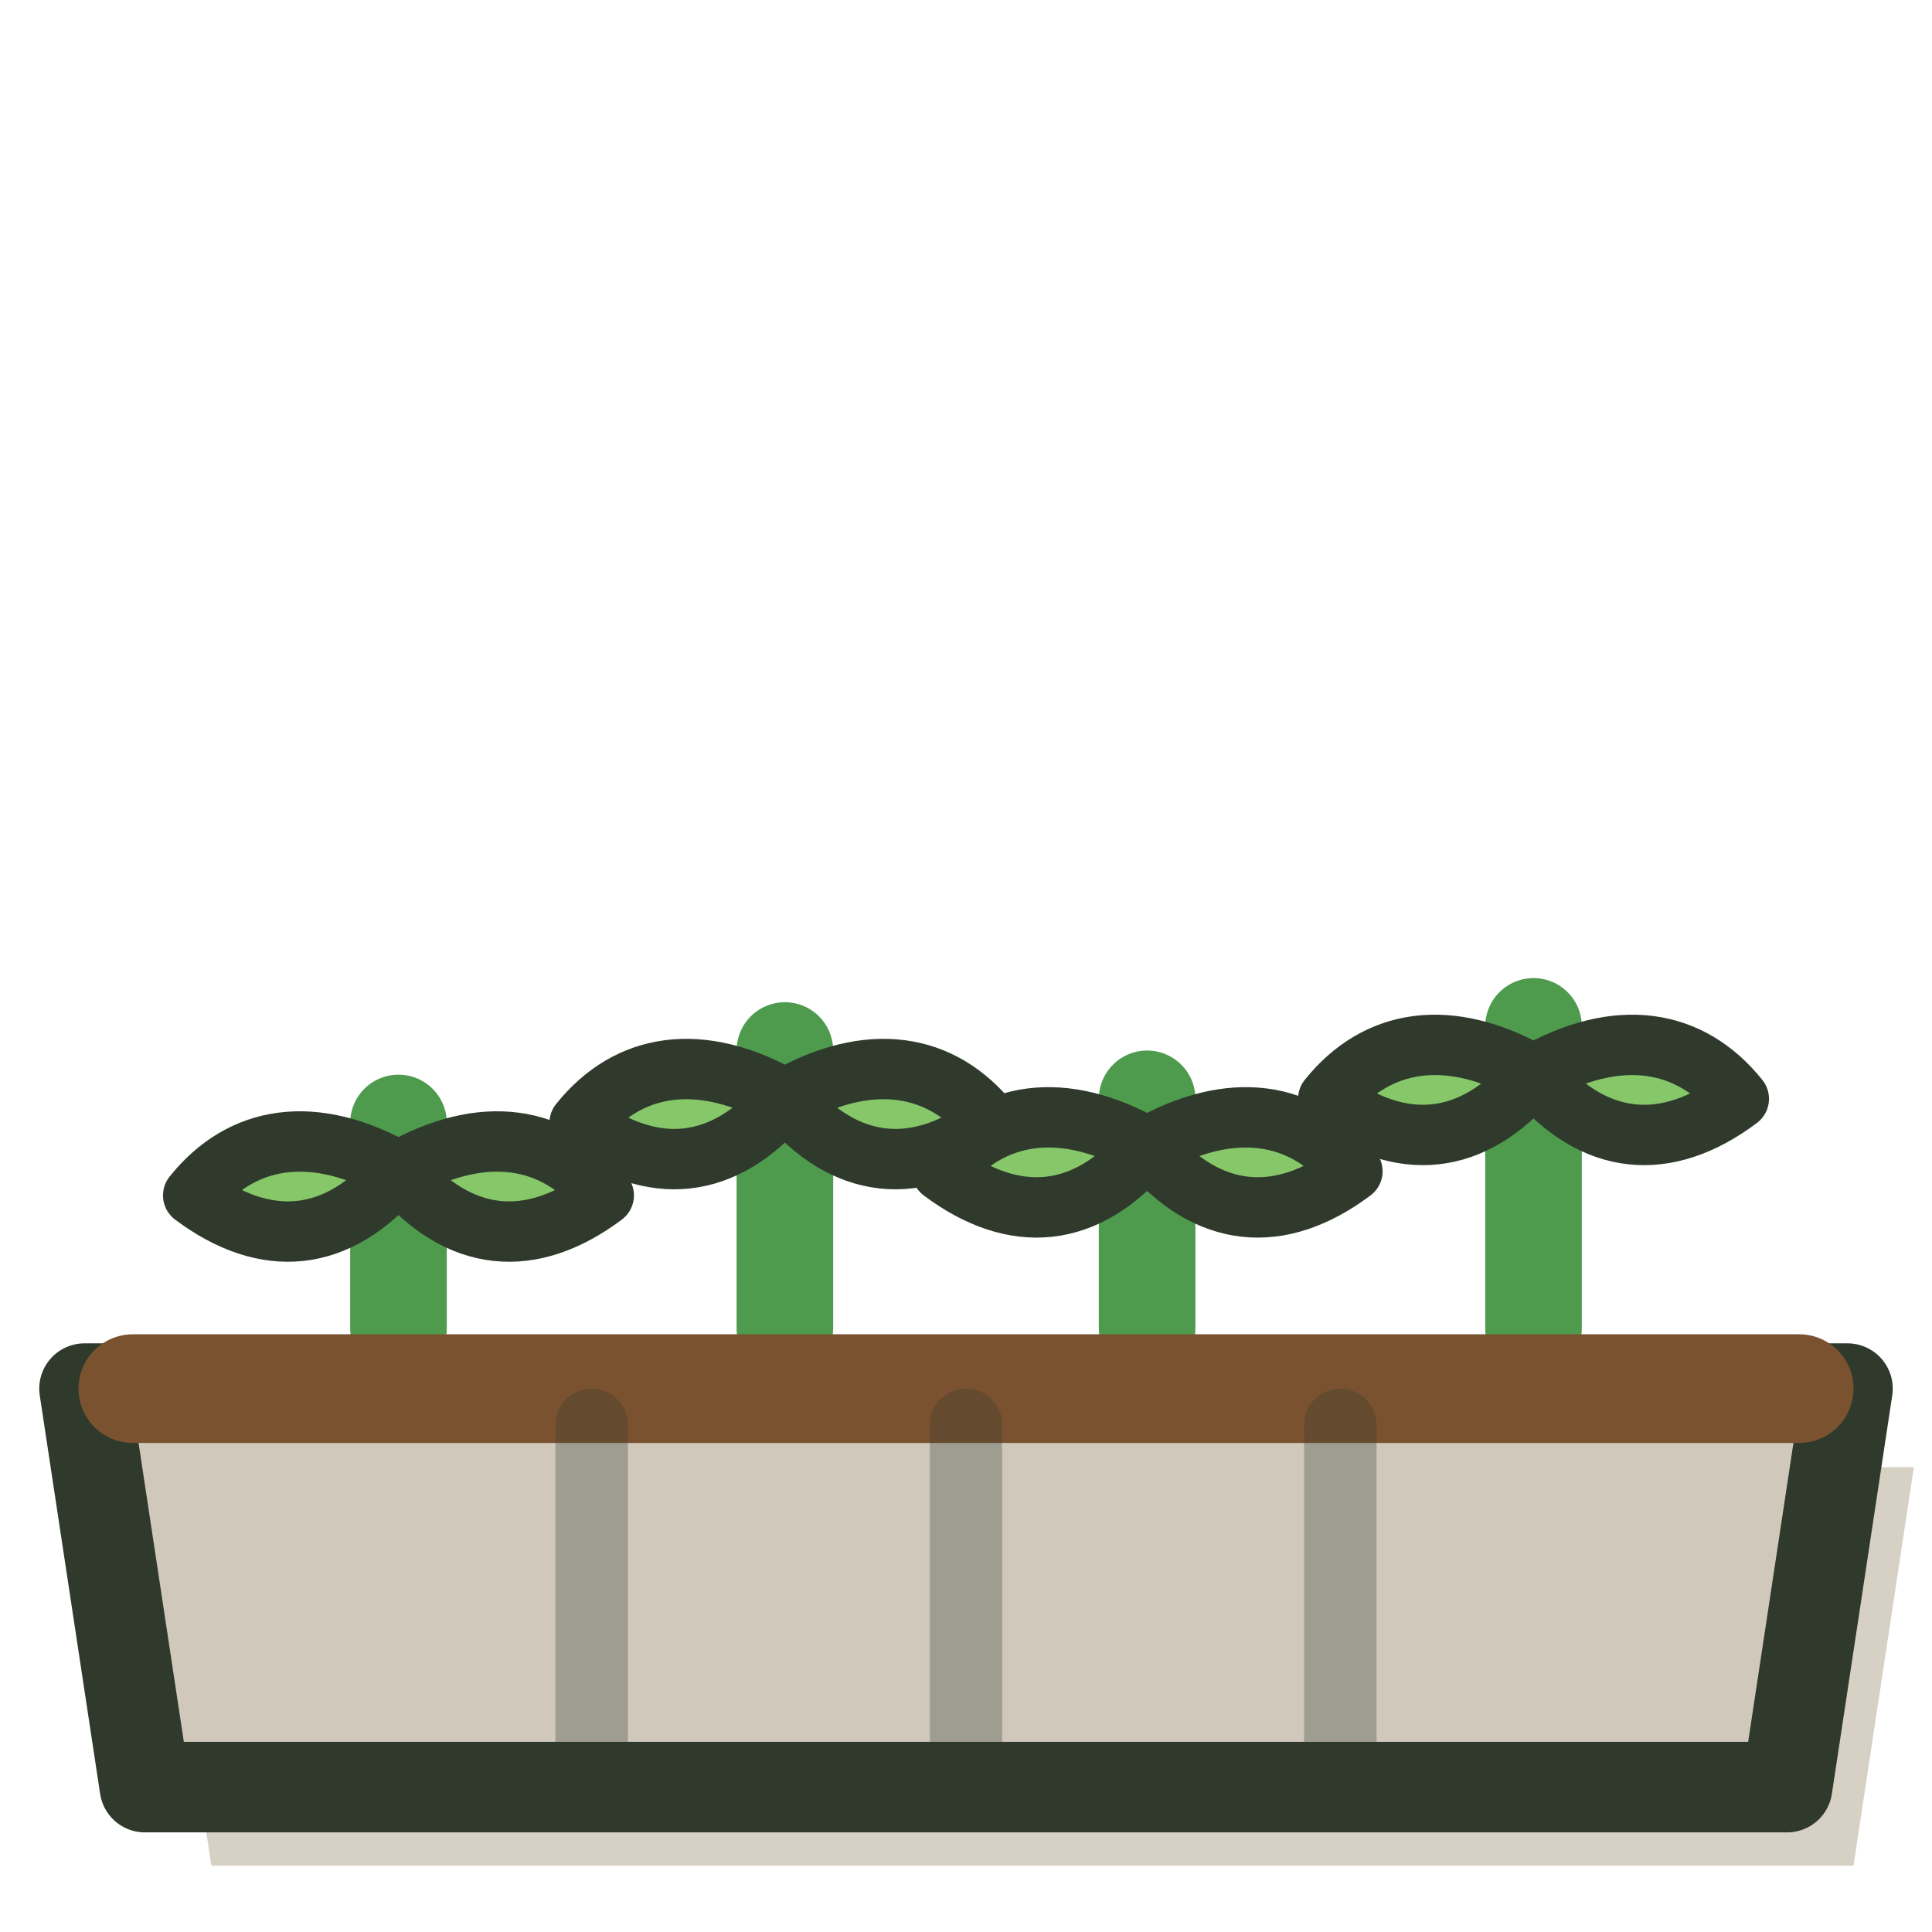
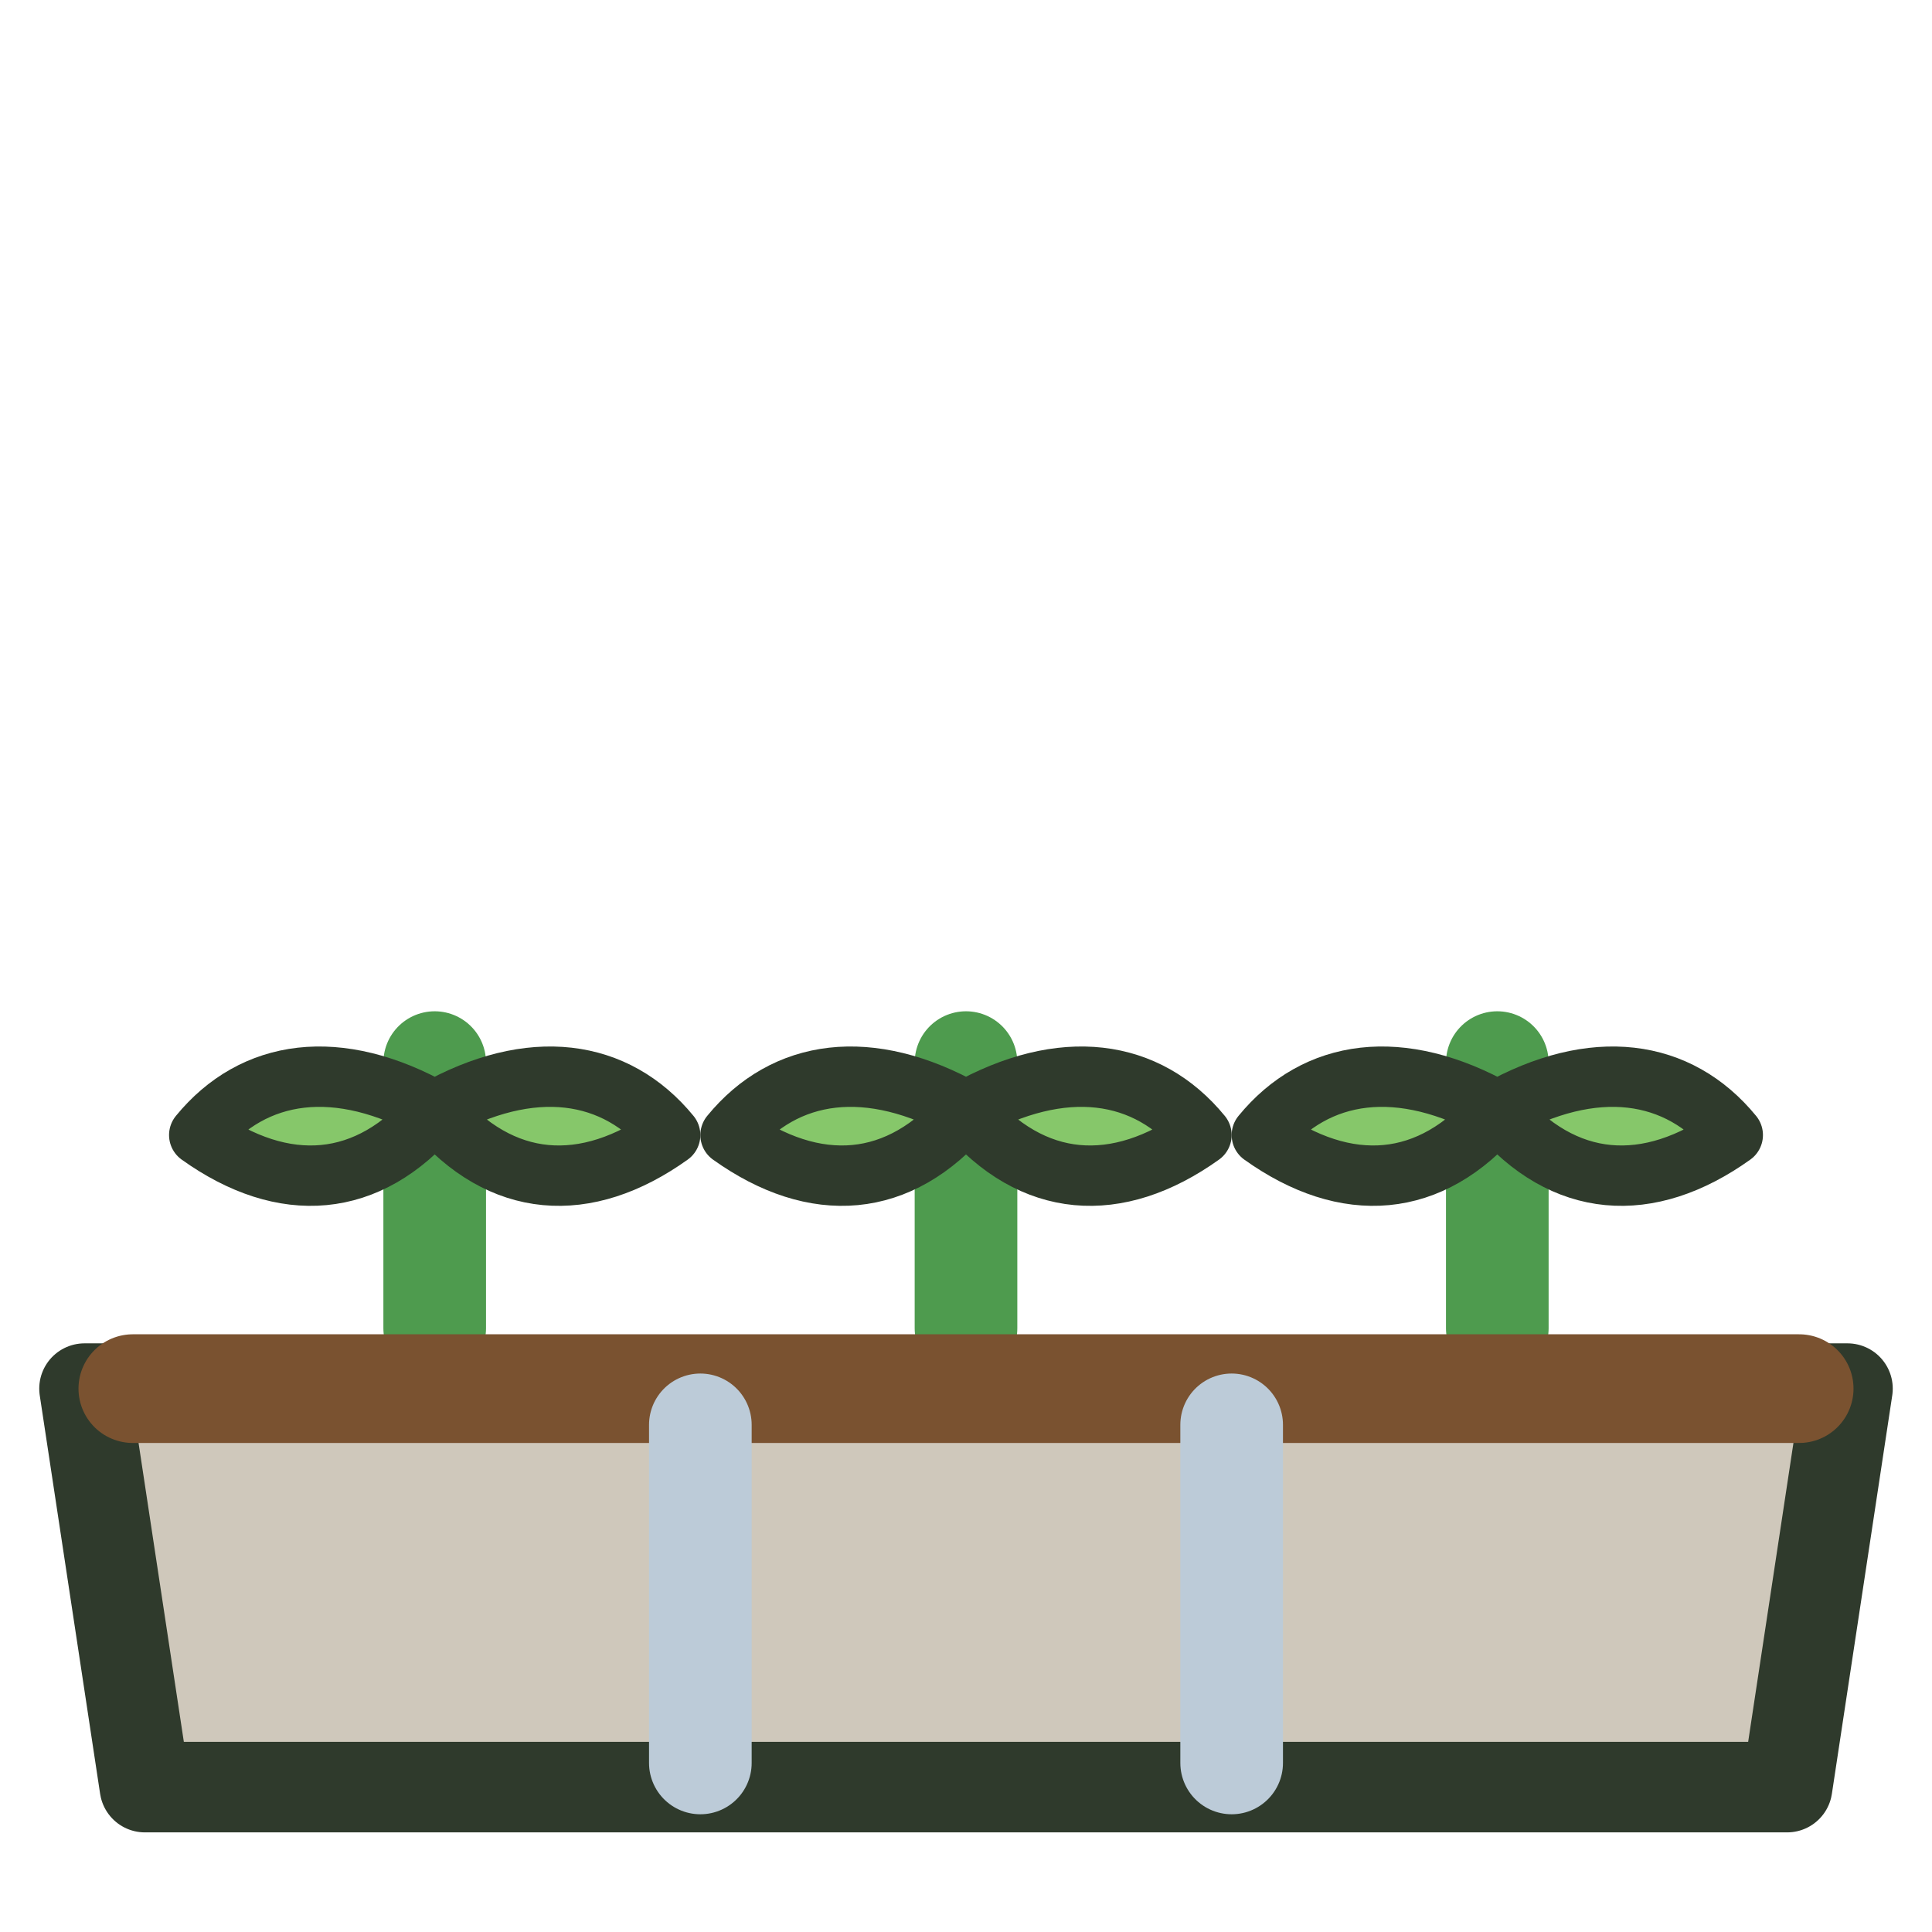
<svg xmlns="http://www.w3.org/2000/svg" viewBox="8 8 32 32" width="48" height="48">
-   <path d="M14.6 30v-3.4M21 30v-4.6M27 30v-3.8M33.4 30v-5" fill="none" stroke="#4e9b4e" stroke-width="1.6" stroke-linecap="round" stroke-linejoin="round" />
-   <path d="M14.6 27.4c-1.4-.8-2.6-.6-3.4.4 1.2.9 2.4.8 3.4-.4ZM14.6 27.4c1.4-.8 2.6-.6 3.4.4-1.2.9-2.4.8-3.4-.4ZM21 26.2c-1.4-.8-2.6-.6-3.4.4 1.2.9 2.4.8 3.4-.4ZM21 26.2c1.4-.8 2.6-.6 3.4.4-1.2.9-2.4.8-3.4-.4ZM27 27c-1.4-.8-2.6-.6-3.4.4 1.2.9 2.4.8 3.4-.4ZM27 27c1.4-.8 2.6-.6 3.4.4-1.2.9-2.4.8-3.4-.4ZM33.4 25.8c-1.4-.8-2.6-.6-3.4.4 1.2.9 2.4.8 3.4-.4ZM33.4 25.8c1.4-.8 2.6-.6 3.4.4-1.2.9-2.4.8-3.4-.4Z" fill="#86c76a" stroke="#2f3a2c" stroke-width="1" stroke-linejoin="round" stroke-linecap="round" />
-   <g transform="translate(1.1 1.3)" opacity=".85">
-     <path d="M10.4 37.6l-1-6.6h29.2l-1 6.6Z" fill="#cfc8bb" />
+   <g stroke="#2f3a2c" stroke-linejoin="round" stroke-linecap="round">
+     <path d="M15.2 30V25.6" fill="none" stroke="#4e9b4e" stroke-width="1.7" />
+     <path d="M15.2 26.4c-1.6-.9-3-.7-3.9.4 1.4 1 2.8.9 3.9-.4ZM15.2 26.4c1.6-.9 3-.7 3.9.4-1.4 1-2.8.9-3.9-.4Z" fill="#86c76a" stroke-width="1" />
+     <path d="M24 30V25.6" fill="none" stroke="#4e9b4e" stroke-width="1.7" />
+     <path d="M24 26.4c-1.6-.9-3-.7-3.9.4 1.4 1 2.8.9 3.9-.4ZM24 26.4c1.6-.9 3-.7 3.9.4-1.4 1-2.8.9-3.9-.4Z" fill="#86c76a" stroke-width="1" />
+     <path d="M32.8 30V25.6" fill="none" stroke="#4e9b4e" stroke-width="1.7" />
+     <path d="M32.8 26.4c-1.6-.9-3-.7-3.9.4 1.4 1 2.8.9 3.9-.4ZM32.8 26.4c1.6-.9 3-.7 3.9.4-1.4 1-2.8.9-3.9-.4Z" fill="#86c76a" stroke-width="1" />
+     <path d="M10.4 37.6l-1-6.6h29.2l-1 6.6Z" fill="#cfc8bb" stroke-width="1.5" />
+     <path d="M10.2 31h27.6" fill="none" stroke="#7a5230" stroke-width="1.8" />
+     <path d="M19.6 31.6v5.6M28.4 31.6v5.6" fill="none" stroke="#bccbd8" stroke-width="1.7" />
  </g>
-   <path d="M10.4 37.6l-1-6.6h29.2l-1 6.6Z" fill="#cfc8bb" fill-rule="evenodd" stroke="#2f3a2c" stroke-width="1.5" stroke-linejoin="round" stroke-linecap="round" />
-   <path d="M10.2 31h27.6" fill="none" stroke="#7a5230" stroke-width="1.8" stroke-linecap="round" />
-   <path d="M17.8 31.6v5.4M24 31.6v5.4M30.2 31.6v5.4" fill="none" stroke="#2f3a2c" stroke-width="1.2" stroke-linecap="round" opacity=".3" />
</svg>
